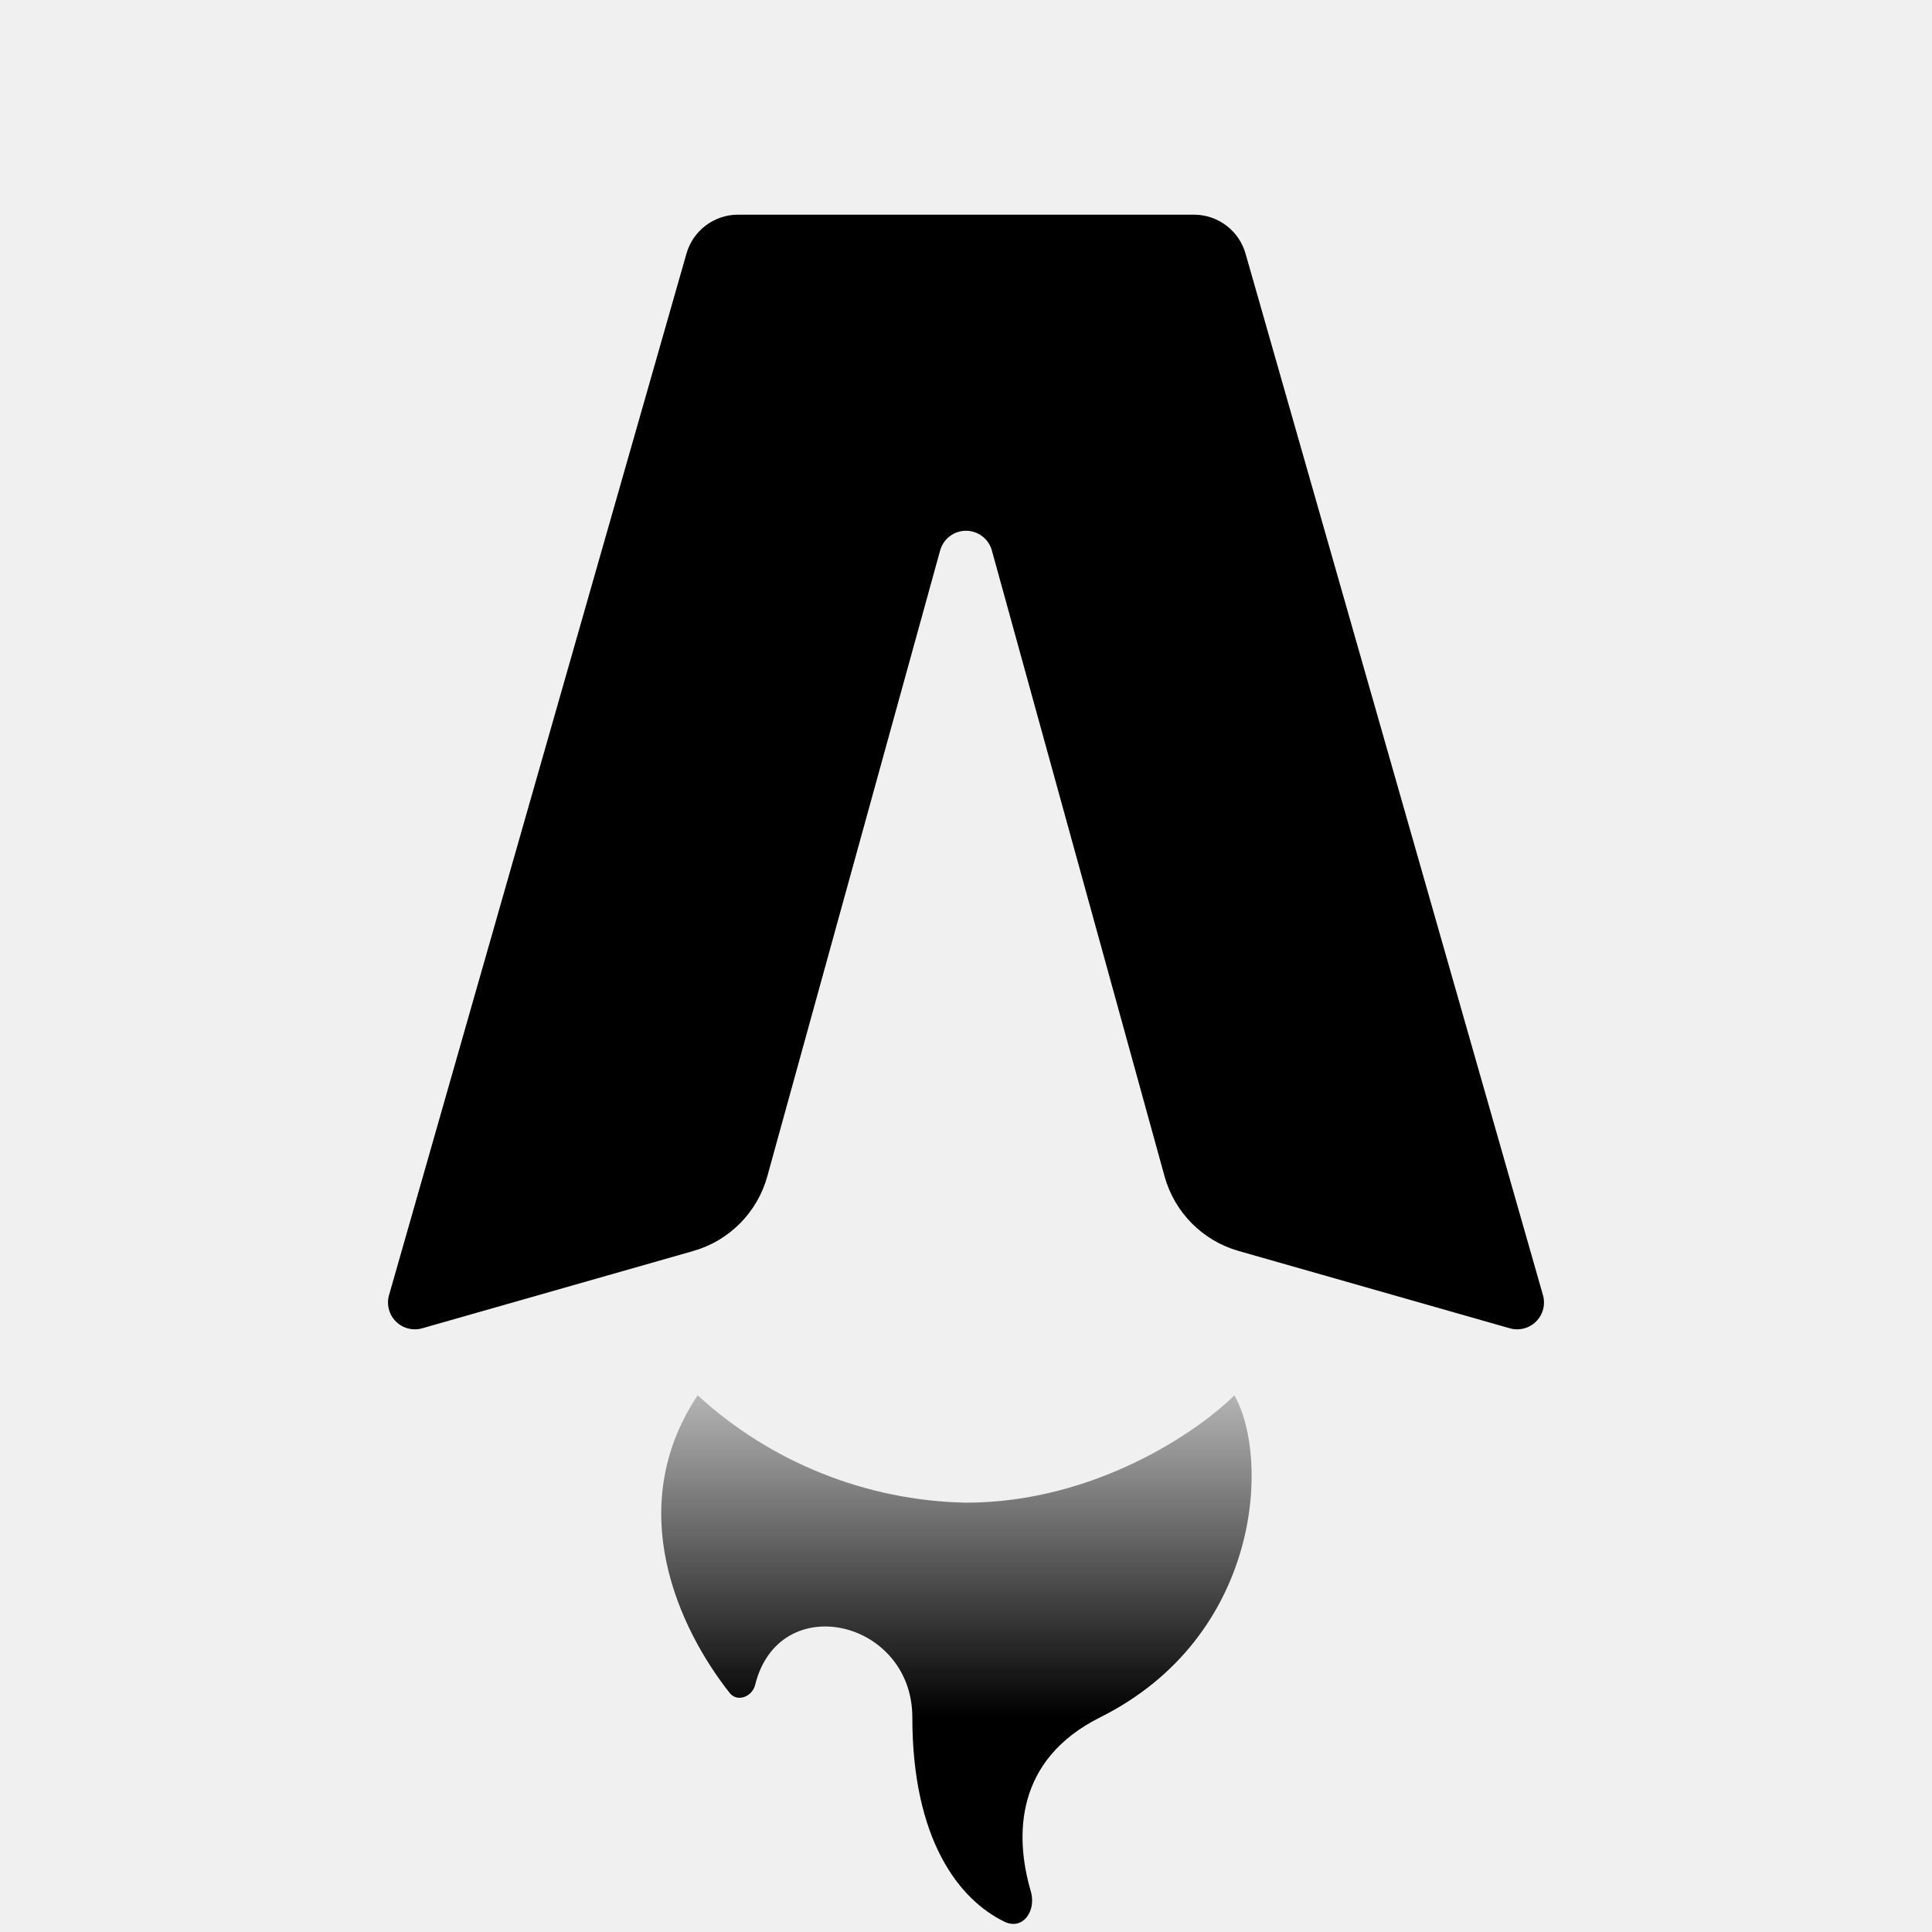
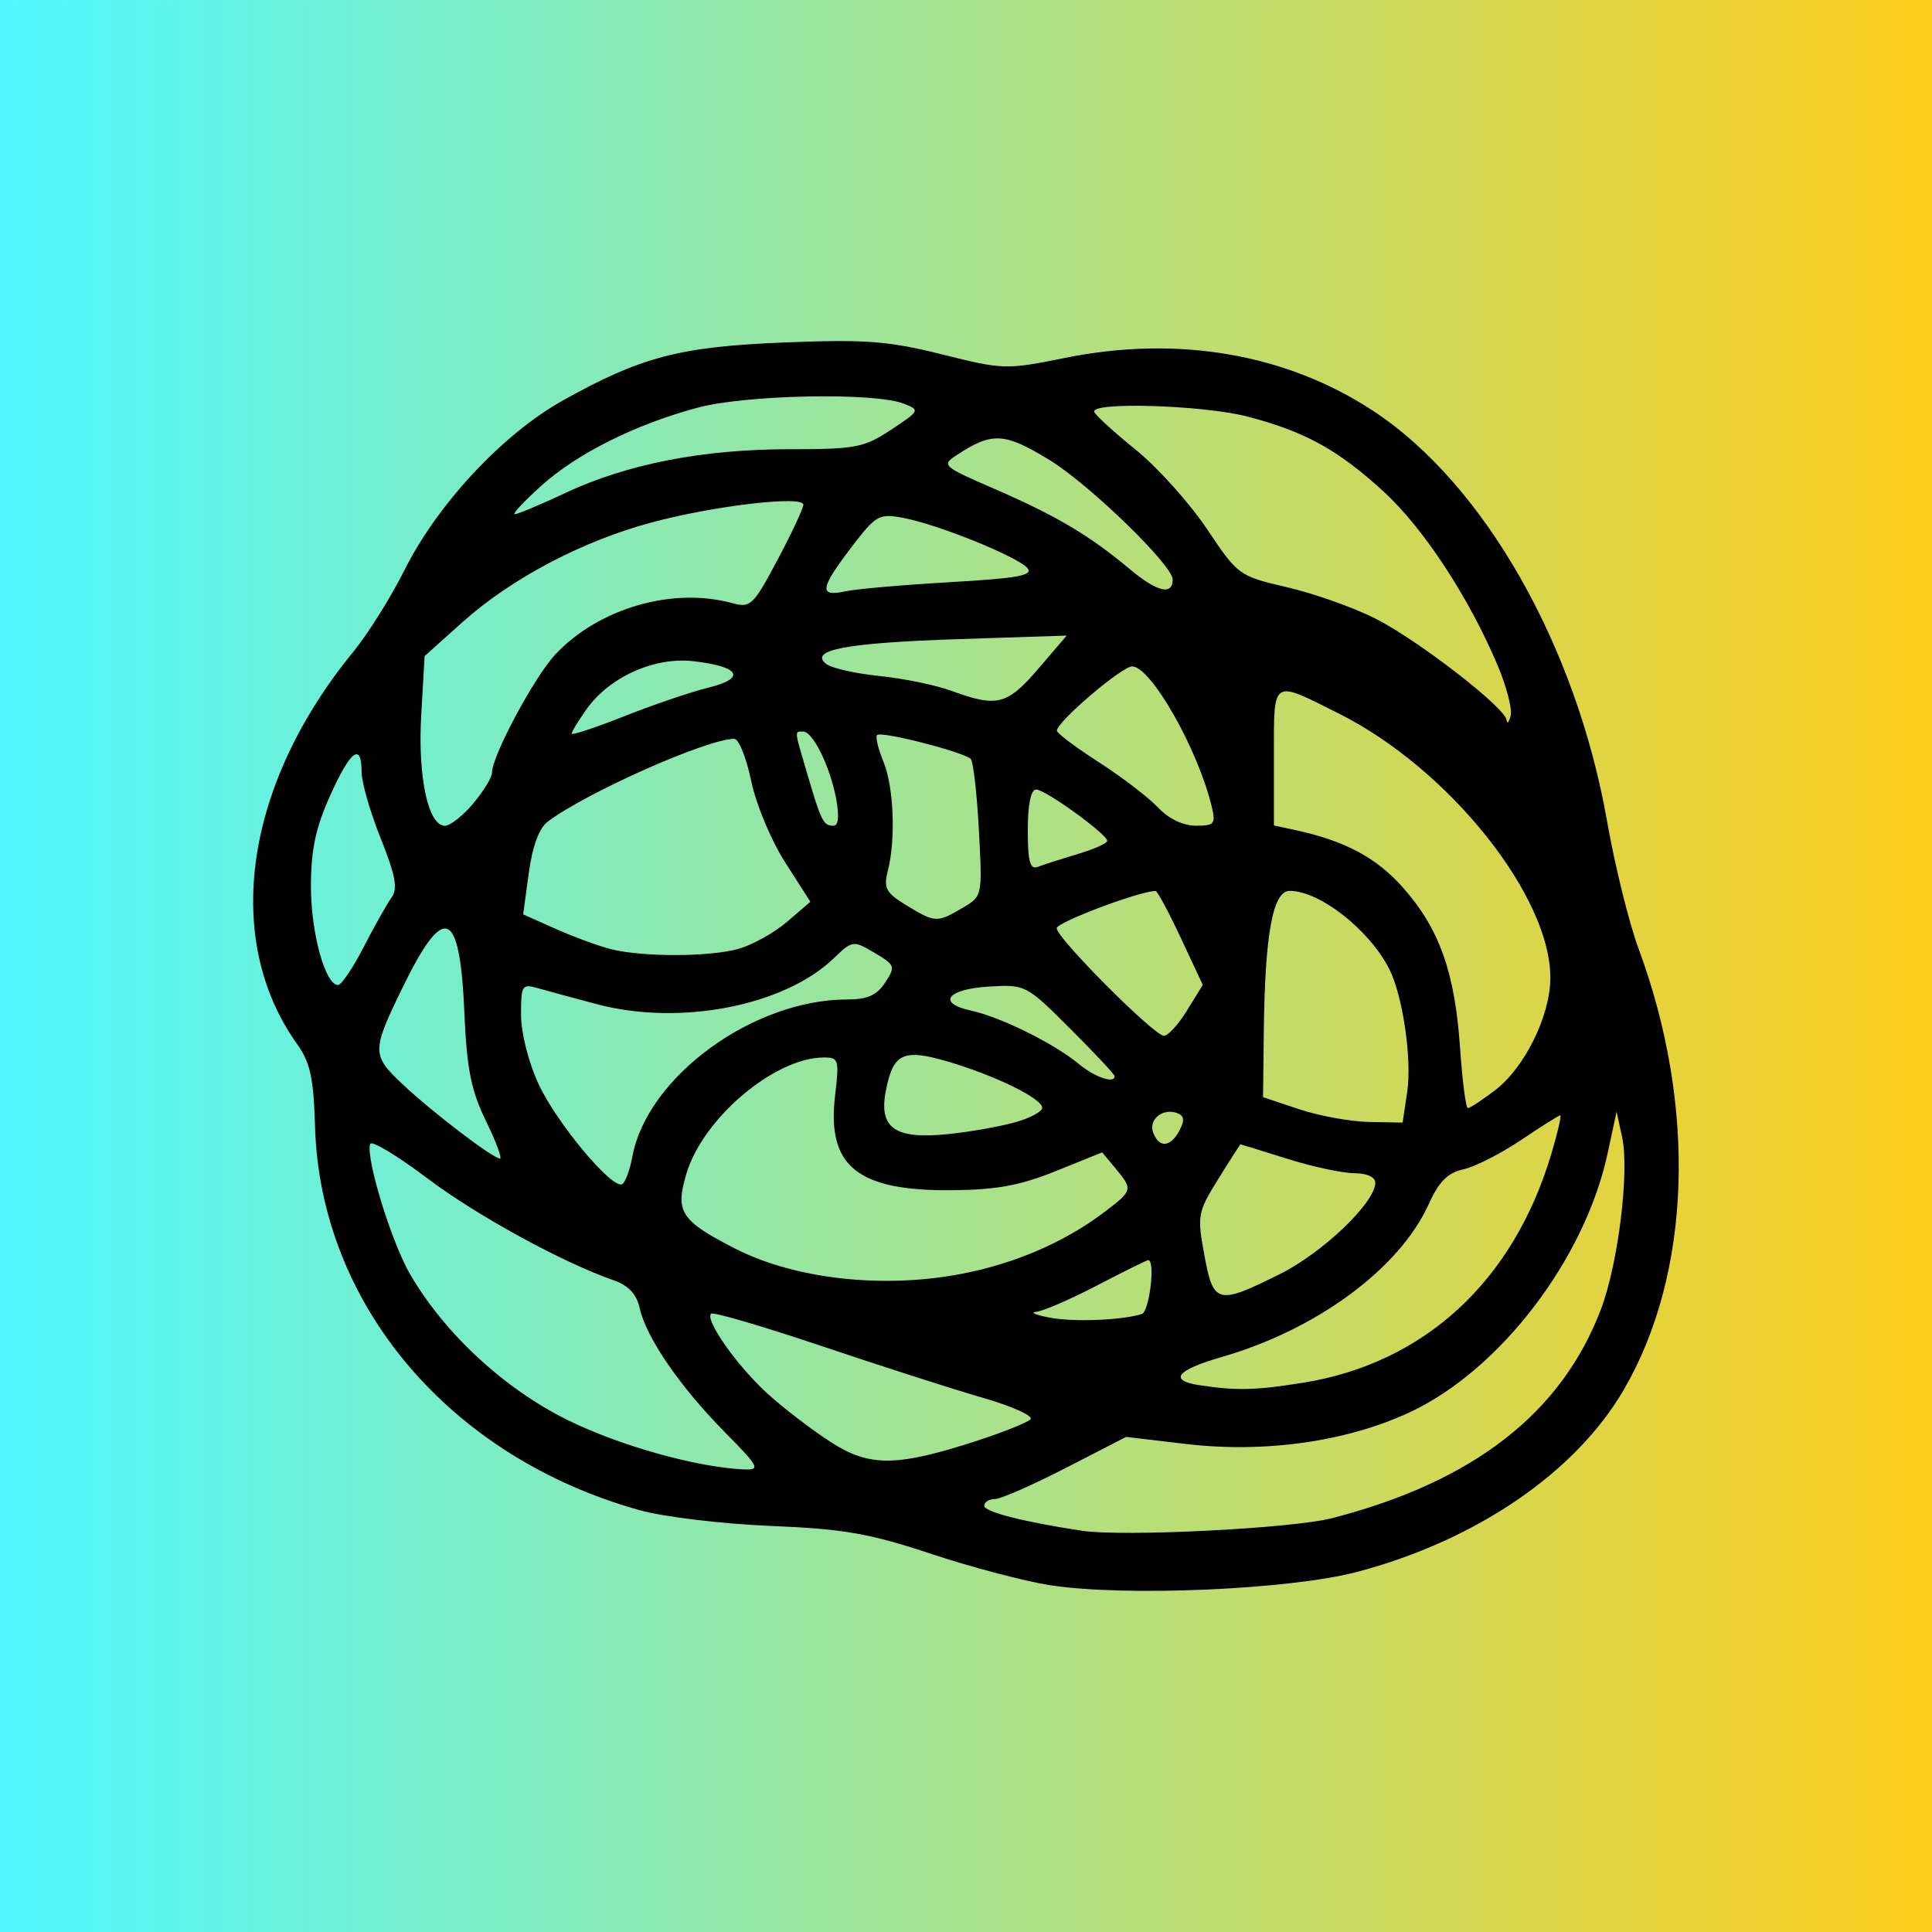
- <svg xmlns="http://www.w3.org/2000/svg" fill="none" viewBox="0 0 36 36">
-   <path fill="#000" d="M22.25 4h-8.5a1 1 0 0 0-.96.73l-5.54 19.4a.5.5 0 0 0 .62.62l5.05-1.44a2 2 0 0 0 1.38-1.4l3.22-11.66a.5.5 0 0 1 .96 0l3.22 11.67a2 2 0 0 0 1.38 1.39l5.05 1.44a.5.5 0 0 0 .62-.62l-5.54-19.4a1 1 0 0 0-.96-.73Z" />
-   <path fill="url(#gradient)" d="M18 28a7.63 7.63 0 0 1-5-2c-1.4 2.1-.35 4.35.6 5.55.14.17.41.07.47-.15.44-1.8 2.93-1.22 2.93.6 0 2.28.87 3.4 1.72 3.81.34.16.59-.2.49-.56-.31-1.05-.29-2.46 1.29-3.25 3-1.5 3.17-4.83 2.5-6-.67.67-2.6 2-5 2Z" />
-   <defs>
-     <linearGradient id="gradient" x1="16" x2="16" y1="32" y2="24" gradientUnits="userSpaceOnUse">
-       <stop stop-color="#000" />
-       <stop offset="1" stop-color="#000" stop-opacity="0" />
+ <svg xmlns="http://www.w3.org/2000/svg" xmlns:xlink="http://www.w3.org/1999/xlink" width="31.642mm" height="31.642mm" viewBox="0 0 31.642 31.642" version="1.1" id="svg1" xml:space="preserve">
+   <defs id="defs1">
+     <linearGradient id="linearGradient1">
+       <stop style="stop-color:#4ef7ff;stop-opacity:1;" offset="0" id="stop1" />
+       <stop style="stop-color:#ffcd1b;stop-opacity:1;" offset="1" id="stop2" />
    </linearGradient>
+     <linearGradient xlink:href="#linearGradient1" id="linearGradient3" gradientUnits="userSpaceOnUse" gradientTransform="matrix(0.3058007,0,0,0.4479711,40.4648,127.5623)" x1="12.879" y1="43.372" x2="116.617" y2="43.372" />
  </defs>
-   <style>
-     @media (prefers-color-scheme:dark){:root{filter:invert(100%)}}
-   </style>
+   <g id="layer1" transform="translate(-44.44375,-131.1706)">
+     <path id="rect1-3" style="fill:url(#linearGradient3);stroke:#ffffff;stroke-width:0;stroke-linecap:round;stroke-linejoin:round;stroke-miterlimit:100" d="m 44.444,131.171 h 31.642 v 31.642 h -31.642 z" />
+     <path d="m 61.652,157.135 c -0.412,-0.063 -1.293,-0.295 -1.957,-0.515 -1.019,-0.337 -1.429,-0.409 -2.63,-0.458 -0.783,-0.032 -1.743,-0.147 -2.135,-0.255 -3.119,-0.864 -5.243,-3.373 -5.327,-6.294 -0.023,-0.789 -0.078,-1.042 -0.296,-1.347 -1.223,-1.717 -0.86,-4.242 0.922,-6.419 0.24,-0.294 0.618,-0.896 0.839,-1.339 0.541,-1.082 1.61,-2.228 2.592,-2.777 1.284,-0.718 1.92,-0.884 3.643,-0.952 1.323,-0.052 1.69,-0.024 2.57,0.196 1.002,0.251 1.05,0.252 2.01,0.058 1.851,-0.375 3.628,-0.069 5.055,0.87 1.815,1.195 3.323,3.845 3.828,6.728 0.126,0.718 0.357,1.653 0.514,2.077 0.957,2.588 0.865,5.323 -0.243,7.225 -0.789,1.355 -2.42,2.468 -4.367,2.982 -1.099,0.29 -3.792,0.408 -5.019,0.219 z m 4.604,-1.099 c 2.318,-0.598 3.76,-1.718 4.408,-3.423 0.283,-0.746 0.469,-2.257 0.346,-2.821 l -0.09,-0.415 -0.147,0.683 c -0.372,1.73 -1.76,3.548 -3.237,4.239 -1.03,0.482 -2.377,0.673 -3.666,0.521 l -0.983,-0.116 -0.989,0.509 c -0.544,0.28 -1.067,0.509 -1.162,0.509 -0.095,0 -0.173,0.05 -0.173,0.11 0,0.1 0.649,0.265 1.601,0.409 0.673,0.102 3.44,-0.037 4.091,-0.205 z m -9.942,-1.411 c -0.728,-0.736 -1.287,-1.549 -1.391,-2.022 -0.052,-0.235 -0.181,-0.377 -0.421,-0.461 -0.849,-0.296 -2.253,-1.064 -3.069,-1.68 -0.489,-0.369 -0.906,-0.619 -0.927,-0.556 -0.076,0.227 0.35,1.613 0.656,2.137 0.568,0.973 1.54,1.872 2.577,2.384 0.86,0.425 2.133,0.78 2.903,0.81 0.26,0.01 0.228,-0.05 -0.328,-0.611 z m 4.149,0.136 c 0.414,-0.135 0.8,-0.289 0.857,-0.344 0.057,-0.054 -0.29,-0.212 -0.771,-0.351 -0.481,-0.139 -1.667,-0.519 -2.637,-0.846 -0.97,-0.326 -1.789,-0.567 -1.822,-0.534 -0.105,0.105 0.434,0.866 0.93,1.315 0.265,0.24 0.731,0.596 1.035,0.791 0.635,0.408 1.078,0.402 2.408,-0.03 z m 5.319,-0.943 c 1.994,-0.321 3.451,-1.665 4.072,-3.758 0.102,-0.342 0.166,-0.623 0.144,-0.623 -0.022,0 -0.312,0.182 -0.643,0.405 -0.331,0.223 -0.756,0.439 -0.945,0.48 -0.256,0.056 -0.4,0.201 -0.565,0.566 -0.477,1.057 -1.832,2.058 -3.397,2.509 -0.74,0.213 -0.871,0.383 -0.356,0.461 0.603,0.091 0.915,0.084 1.69,-0.041 z m -2.639,-1.126 c 0.126,-0.039 0.227,-0.883 0.106,-0.883 -0.023,0 -0.401,0.187 -0.839,0.415 -0.438,0.228 -0.886,0.422 -0.995,0.431 -0.109,0.009 -0.012,0.051 0.216,0.095 0.39,0.075 1.181,0.045 1.512,-0.058 z m 2.262,-0.654 c 0.705,-0.352 1.563,-1.173 1.563,-1.496 0,-0.094 -0.138,-0.157 -0.345,-0.157 -0.19,0 -0.683,-0.106 -1.097,-0.236 -0.413,-0.13 -0.757,-0.236 -0.764,-0.237 -0.007,-8.7e-4 -0.171,0.254 -0.365,0.567 -0.338,0.544 -0.348,0.598 -0.229,1.245 0.148,0.806 0.216,0.823 1.238,0.313 z m -4.985,-0.052 c 0.812,-0.191 1.53,-0.521 2.131,-0.979 0.445,-0.339 0.449,-0.357 0.161,-0.703 l -0.217,-0.26 -0.758,0.306 c -0.584,0.236 -0.975,0.308 -1.706,0.314 -1.543,0.013 -2.046,-0.392 -1.911,-1.543 0.071,-0.601 0.061,-0.633 -0.193,-0.631 -0.803,0.008 -1.969,0.996 -2.24,1.898 -0.189,0.631 -0.098,0.773 0.793,1.23 1.043,0.535 2.608,0.68 3.939,0.367 z m -5.618,-1.878 c 0.244,-1.303 1.978,-2.568 3.518,-2.568 0.329,0 0.485,-0.069 0.621,-0.277 0.172,-0.263 0.164,-0.287 -0.174,-0.487 -0.351,-0.207 -0.36,-0.206 -0.672,0.093 -0.814,0.779 -2.519,1.108 -3.876,0.748 -0.39,-0.104 -0.829,-0.223 -0.976,-0.265 -0.248,-0.071 -0.267,-0.04 -0.266,0.441 4.47e-4,0.297 0.124,0.781 0.288,1.134 0.3,0.644 1.214,1.735 1.371,1.637 0.05,-0.031 0.125,-0.236 0.166,-0.456 z m -2.401,-0.582 c -0.243,-0.5 -0.312,-0.849 -0.352,-1.776 -0.074,-1.706 -0.332,-1.804 -1.02,-0.389 -0.499,1.027 -0.498,1.089 0.009,1.568 0.482,0.454 1.473,1.211 1.594,1.216 0.039,0.002 -0.064,-0.277 -0.231,-0.62 z m 11.359,0.16 c 0.089,-0.166 0.079,-0.241 -0.036,-0.285 -0.236,-0.09 -0.476,0.106 -0.393,0.321 0.098,0.255 0.282,0.24 0.43,-0.035 z m -2.692,-0.134 c 0.245,-0.069 0.445,-0.176 0.445,-0.237 0,-0.152 -0.757,-0.524 -1.531,-0.754 -0.75,-0.222 -0.913,-0.145 -1.033,0.491 -0.112,0.598 0.159,0.782 1.022,0.693 0.359,-0.037 0.852,-0.124 1.097,-0.194 z m 6.423,-0.5 c 0.08,-0.537 -0.074,-1.584 -0.298,-2.019 -0.328,-0.639 -1.138,-1.272 -1.626,-1.272 -0.277,0 -0.407,0.703 -0.425,2.312 l -0.012,1.067 0.593,0.198 c 0.326,0.109 0.84,0.202 1.143,0.208 l 0.55,0.01 z m 1.44,-0.026 c 0.479,-0.366 0.896,-1.205 0.904,-1.823 0.018,-1.338 -1.65,-3.434 -3.454,-4.341 -1.12,-0.562 -1.073,-0.592 -1.073,0.696 v 1.132 l 0.326,0.07 c 0.837,0.179 1.355,0.455 1.797,0.958 0.59,0.671 0.842,1.383 0.926,2.623 0.037,0.538 0.094,0.978 0.128,0.978 0.034,0 0.234,-0.132 0.446,-0.293 z m -6.232,-0.231 c 0,-0.027 -0.327,-0.377 -0.727,-0.776 -0.717,-0.717 -0.734,-0.726 -1.325,-0.691 -0.694,0.041 -0.868,0.271 -0.297,0.395 0.481,0.104 1.359,0.539 1.757,0.869 0.266,0.221 0.592,0.333 0.592,0.204 z m 1.187,-1.078 0.257,-0.416 -0.36,-0.769 c -0.198,-0.423 -0.384,-0.769 -0.413,-0.769 -0.259,0 -1.62,0.513 -1.62,0.61 0,0.161 1.596,1.762 1.757,1.762 0.067,0 0.237,-0.187 0.379,-0.416 z m -13.486,-1.036 c 0.176,-0.342 0.382,-0.707 0.456,-0.81 0.106,-0.146 0.067,-0.358 -0.177,-0.969 -0.172,-0.43 -0.313,-0.919 -0.313,-1.088 0,-0.493 -0.183,-0.355 -0.517,0.391 -0.237,0.528 -0.313,0.888 -0.313,1.486 0,0.758 0.235,1.612 0.444,1.612 0.055,0 0.244,-0.28 0.421,-0.623 z m 6.135,0.031 c 0.229,-0.064 0.589,-0.264 0.799,-0.444 l 0.382,-0.328 -0.414,-0.648 c -0.231,-0.361 -0.477,-0.951 -0.556,-1.334 -0.078,-0.378 -0.203,-0.687 -0.277,-0.687 -0.442,0 -2.421,0.879 -3.057,1.358 -0.139,0.105 -0.249,0.405 -0.308,0.84 l -0.092,0.677 0.545,0.243 c 0.3,0.133 0.706,0.281 0.901,0.329 0.529,0.129 1.603,0.125 2.077,-0.006 z m 3.67,-0.67 c 0.329,-0.194 0.329,-0.194 0.271,-1.275 -0.032,-0.594 -0.091,-1.118 -0.132,-1.164 -0.101,-0.112 -1.466,-0.463 -1.535,-0.394 -0.03,0.03 0.016,0.225 0.103,0.434 0.17,0.412 0.205,1.27 0.072,1.792 -0.072,0.282 -0.031,0.358 0.305,0.563 0.47,0.286 0.503,0.288 0.917,0.043 z m 1.89,-0.884 c 0.268,-0.08 0.485,-0.177 0.483,-0.216 -0.006,-0.113 -1.014,-0.841 -1.164,-0.841 -0.087,0 -0.137,0.242 -0.137,0.665 0,0.52 0.036,0.651 0.166,0.601 0.091,-0.035 0.385,-0.129 0.652,-0.209 z m -9.9,-0.829 c 0.169,-0.201 0.307,-0.427 0.307,-0.504 1.89e-4,-0.276 0.694,-1.57 1.038,-1.937 0.711,-0.757 1.92,-1.107 2.897,-0.839 0.298,0.082 0.344,0.038 0.741,-0.709 0.233,-0.438 0.423,-0.845 0.423,-0.903 0,-0.155 -1.454,0.014 -2.485,0.29 -1.131,0.303 -2.297,0.917 -3.092,1.628 l -0.626,0.561 -0.055,0.959 c -0.059,1.018 0.112,1.82 0.387,1.82 0.087,0 0.296,-0.164 0.465,-0.365 z m 5.943,-0.076 c -0.099,-0.529 -0.38,-1.101 -0.54,-1.101 -0.146,0 -0.15,-0.041 0.075,0.72 0.223,0.756 0.257,0.822 0.423,0.822 0.08,0 0.095,-0.159 0.042,-0.441 z m 6.148,0.115 c -0.228,-0.938 -0.994,-2.283 -1.3,-2.283 -0.17,0 -1.235,0.909 -1.233,1.053 4.48e-4,0.041 0.311,0.274 0.69,0.518 0.379,0.244 0.815,0.578 0.968,0.741 0.171,0.182 0.41,0.297 0.617,0.297 0.308,0 0.331,-0.028 0.258,-0.326 z m -8.241,-1.935 c 0.629,-0.155 0.519,-0.347 -0.251,-0.434 -0.633,-0.071 -1.368,0.259 -1.741,0.783 -0.136,0.191 -0.247,0.373 -0.247,0.404 0,0.031 0.387,-0.097 0.86,-0.284 0.473,-0.188 1.093,-0.399 1.379,-0.469 z m 12.925,-0.369 c -0.474,-1.119 -1.213,-2.244 -1.867,-2.844 -0.745,-0.683 -1.288,-0.982 -2.229,-1.227 -0.726,-0.189 -2.575,-0.245 -2.509,-0.076 0.022,0.056 0.33,0.337 0.686,0.625 0.355,0.288 0.877,0.87 1.16,1.292 0.507,0.759 0.524,0.771 1.311,0.954 0.438,0.102 1.087,0.331 1.441,0.51 0.701,0.353 2.134,1.462 2.156,1.667 0.008,0.07 0.037,0.038 0.066,-0.071 0.029,-0.109 -0.068,-0.483 -0.215,-0.83 z m -7.522,0.061 0.466,-0.545 -1.771,0.058 c -1.841,0.061 -2.458,0.177 -2.167,0.407 0.087,0.069 0.479,0.157 0.87,0.197 0.391,0.039 0.925,0.149 1.186,0.245 0.741,0.272 0.909,0.229 1.415,-0.362 z m -1.445,-1.42 c 1.102,-0.062 1.367,-0.11 1.269,-0.229 -0.155,-0.186 -1.463,-0.716 -2.032,-0.823 -0.401,-0.075 -0.448,-0.049 -0.853,0.482 -0.514,0.674 -0.535,0.815 -0.103,0.721 0.179,-0.039 0.953,-0.107 1.719,-0.15 z m 3.647,-0.043 c 0,-0.236 -1.374,-1.567 -2.026,-1.963 -0.732,-0.445 -0.93,-0.455 -1.504,-0.08 -0.262,0.171 -0.247,0.186 0.608,0.557 1.023,0.445 1.555,0.76 2.223,1.319 0.444,0.371 0.699,0.432 0.699,0.167 z m -9.945,-1.419 c 1.018,-0.475 2.25,-0.715 3.67,-0.715 1.084,0 1.22,-0.026 1.663,-0.319 0.473,-0.313 0.477,-0.322 0.205,-0.428 -0.476,-0.187 -2.583,-0.146 -3.372,0.066 -1.021,0.273 -1.982,0.754 -2.569,1.285 -0.277,0.25 -0.469,0.457 -0.428,0.46 0.042,0.003 0.415,-0.154 0.83,-0.347 z" style="fill:#000000;stroke-width:0.448;stroke-miterlimit:4" id="path1-2" />
+   </g>
</svg>
